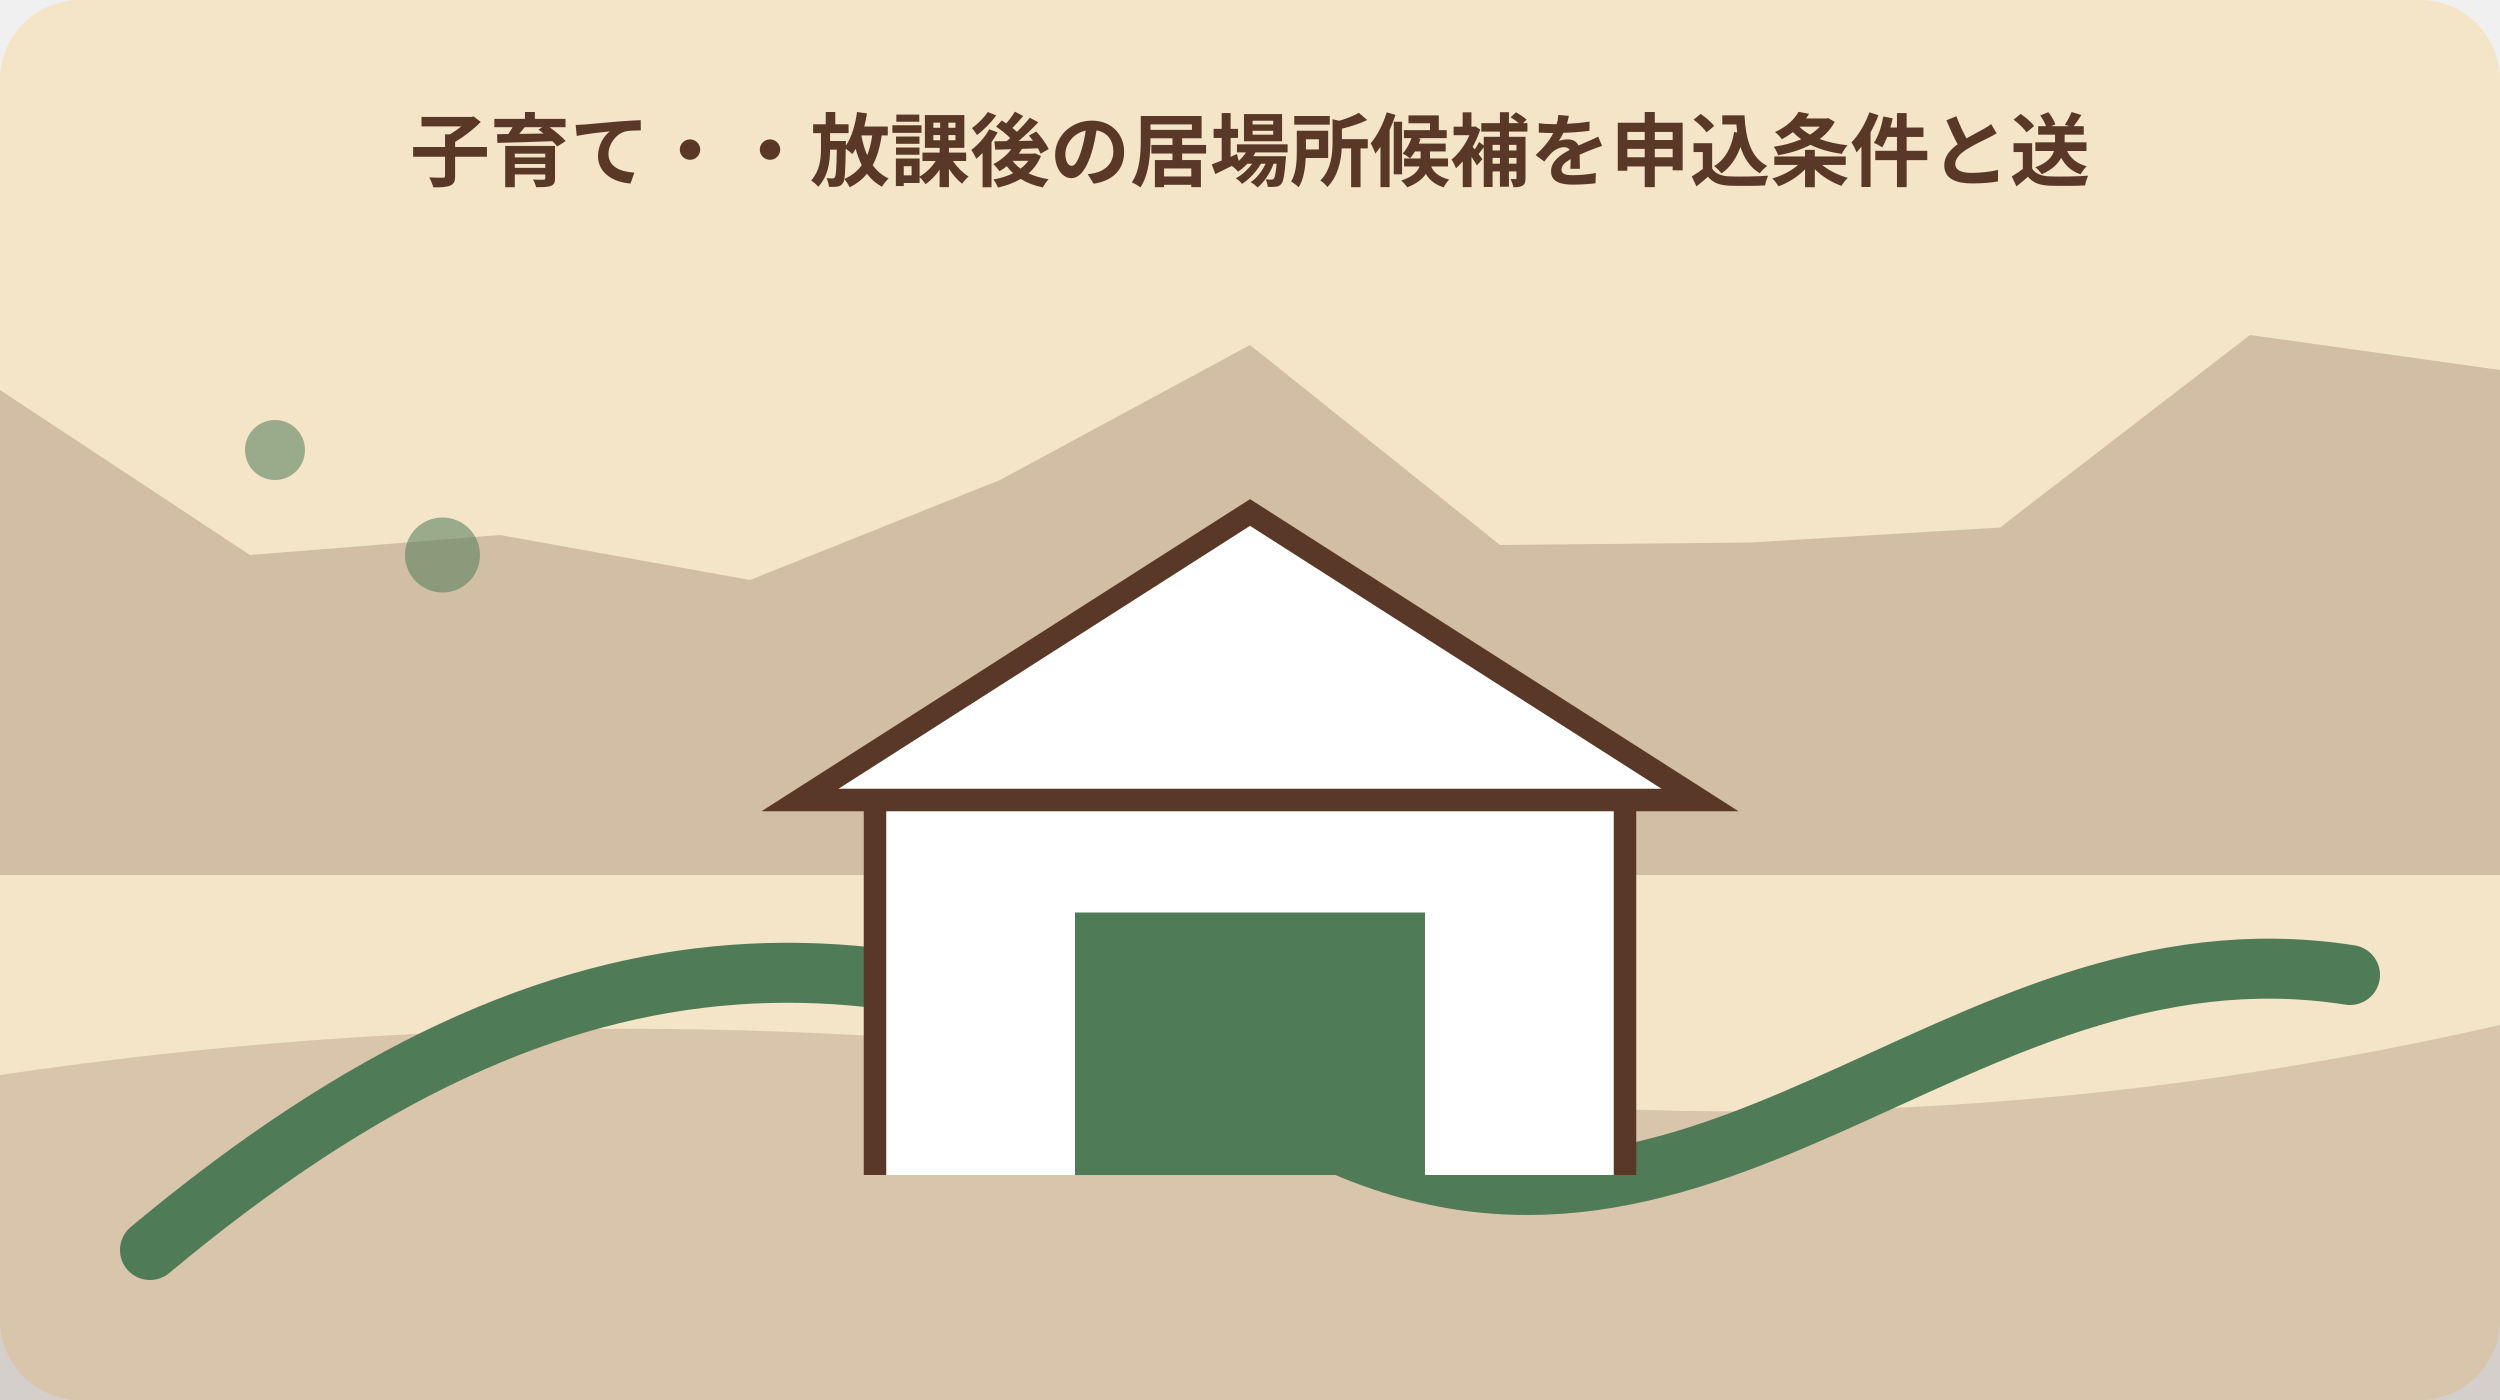
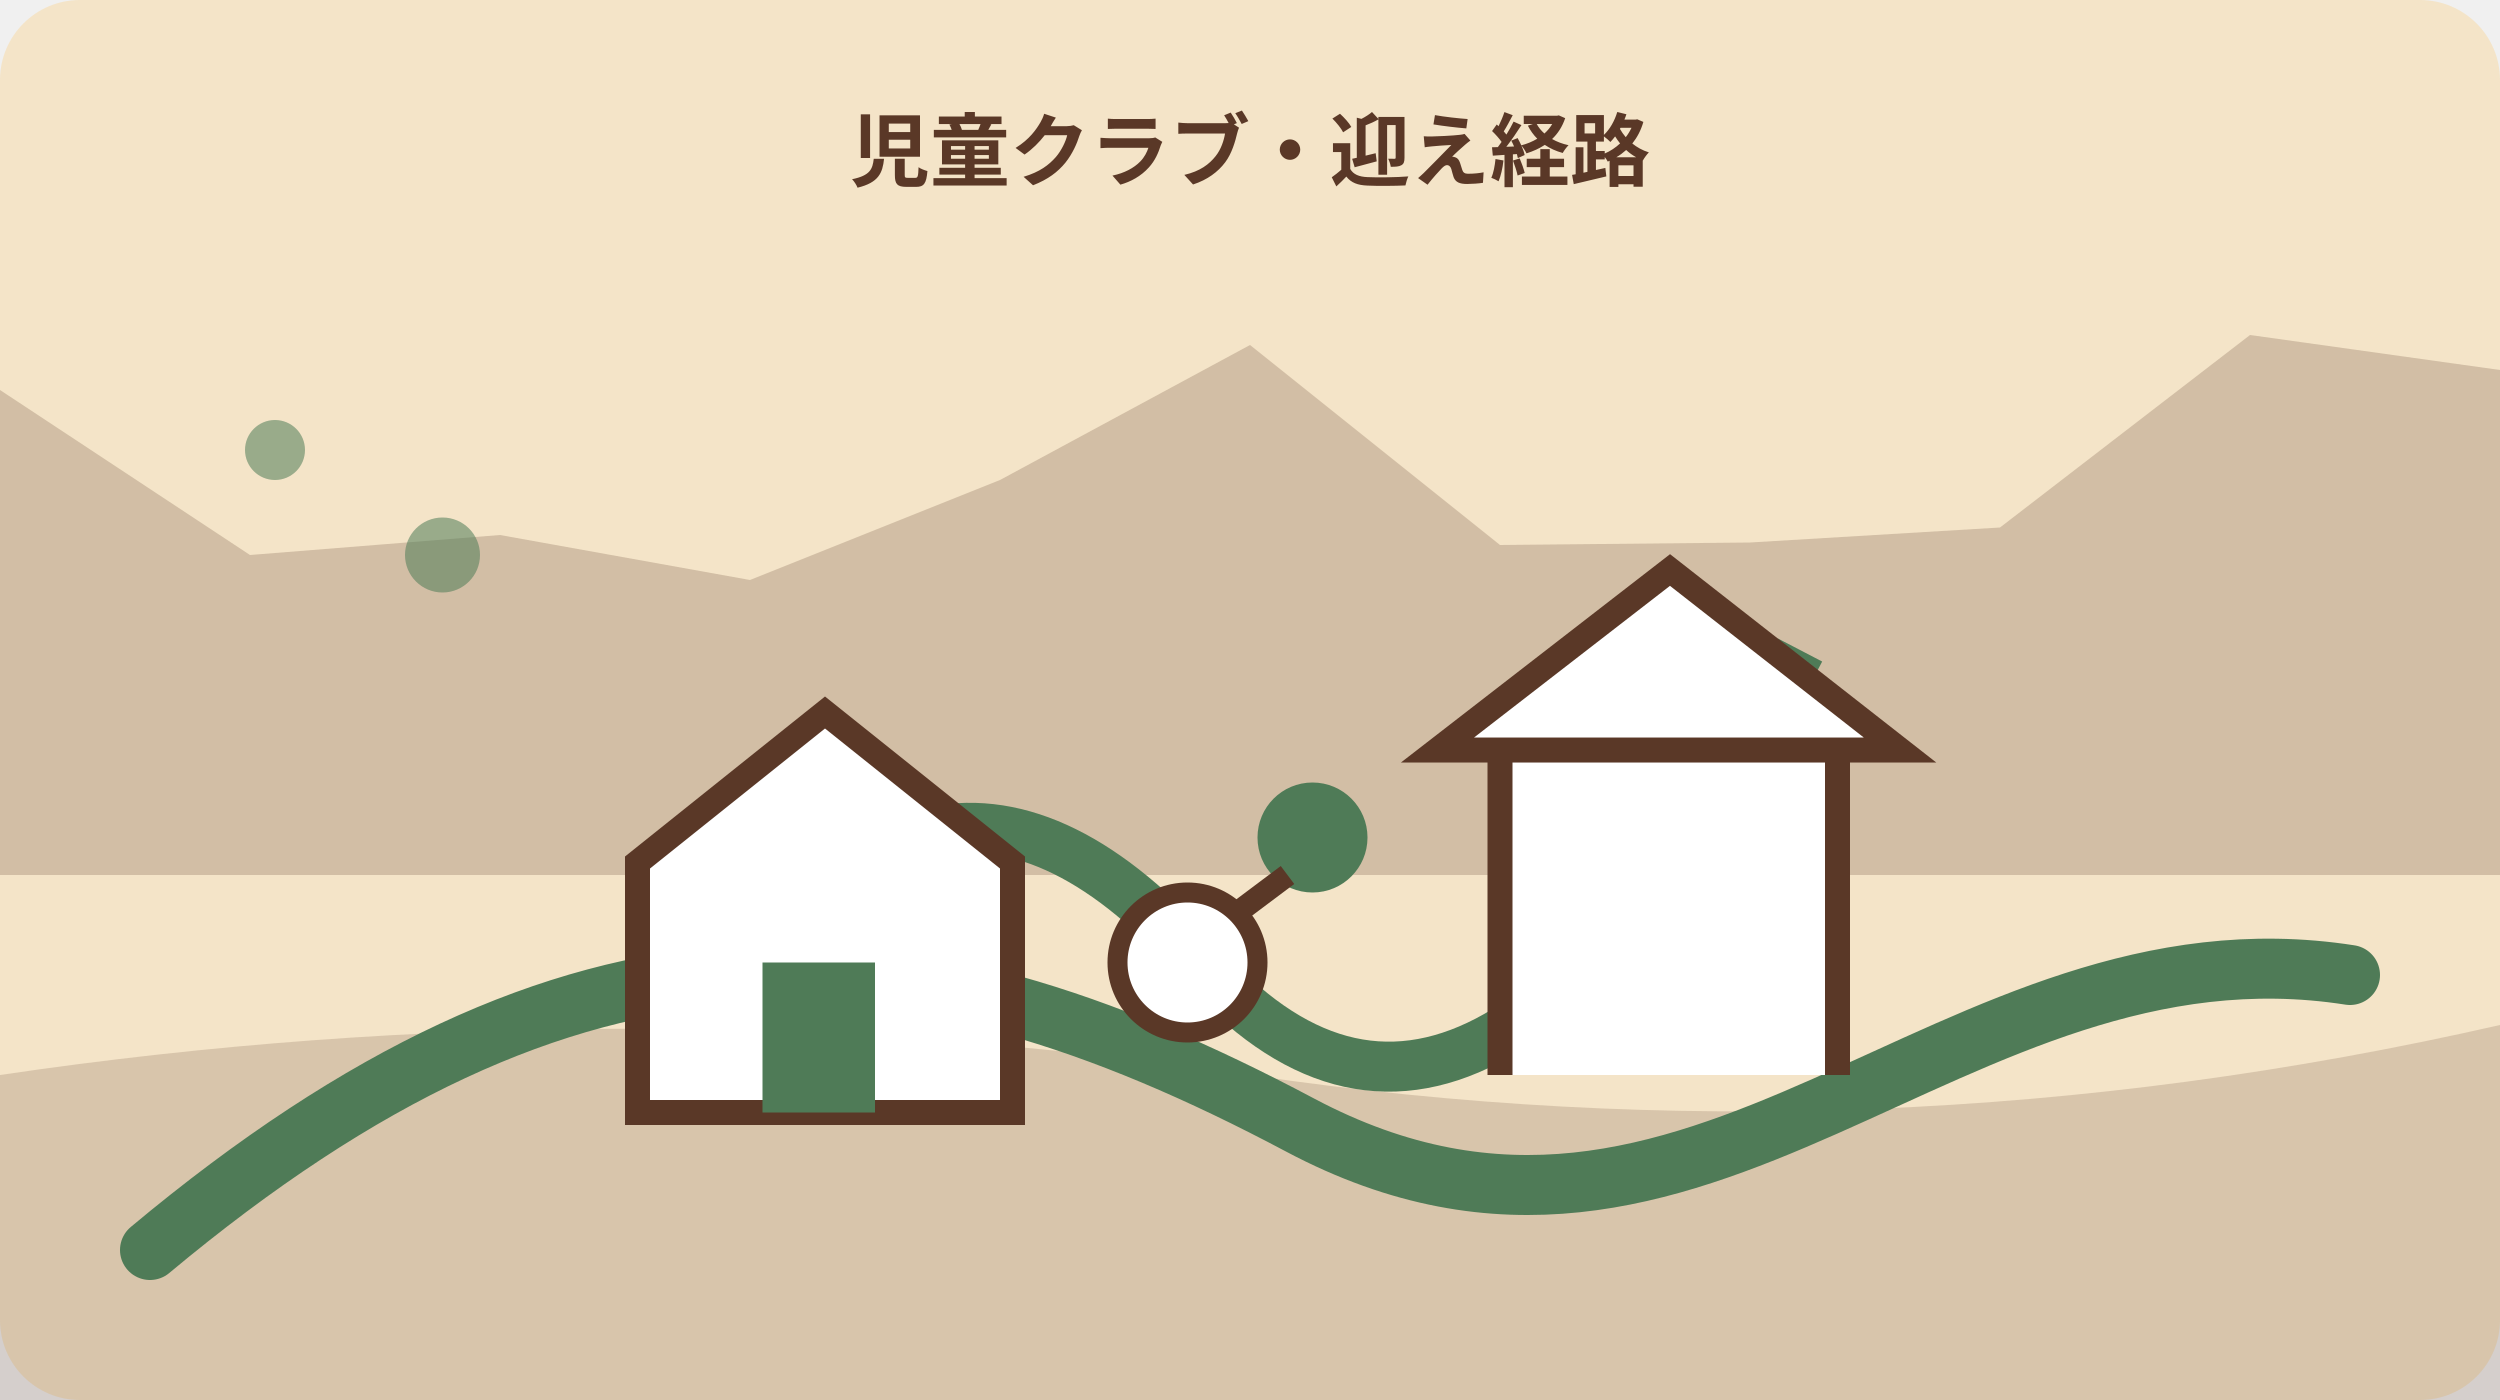
<svg xmlns="http://www.w3.org/2000/svg" width="1000" height="560" viewBox="0 0 1000 560" role="img" aria-labelledby="title desc" data-illustration="mori-editorial" data-topic-id="284" data-scene-index="3">
  <rect width="1000" height="560" rx="32" fill="#f4e4c8" />
  <polygon points="0,156 100,222 200,214 300,232 400,192 500,138 600,218 700,217 800,211 900,134 1000,148 1000,350 0,350" fill="#5a3827" opacity=".22" />
  <path d="M0 430 Q250 393 500 430 T1000 410 V560 H0Z" fill="#5a3827" opacity=".18" />
  <path d="M60 500 C230 358 360 365 520 450 S780 365 940 390" fill="none" stroke="#4f7b57" stroke-width="24" stroke-linecap="round" />
  <circle cx="110" cy="180" r="12" fill="#4f7b57" opacity=".55" />
  <circle cx="177" cy="222" r="15" fill="#4f7b57" opacity=".55" />
-   <g data-scene="culture">
-     <path d="M350 470V320h300v150M320 320h360L500 205Z" fill="#fff" stroke="#5a3827" stroke-width="9" />
-     <path d="M430 470V365h140v105" fill="#4f7b57" />
+   <g data-scene="guardian-pickup-route">
+     <path d="M275 425q95-165 205-40t240-125" fill="none" stroke="#4f7b57" stroke-width="20" />
+     <path d="M255 445V345l75-60 75 60v100Z" fill="#fff" stroke="#5a3827" stroke-width="10" />
+     <rect x="305" y="385" width="45" height="60" fill="#4f7b57" />
+     <path d="M600 430V300h135v130M575 300h185l-92-72Z" fill="#fff" stroke="#5a3827" stroke-width="10" />
+     <circle cx="475" cy="385" r="28" fill="#fff" stroke="#5a3827" stroke-width="8" />
+     <circle cx="525" cy="335" r="22" fill="#4f7b57" />
+     <path d="M495 365 515 350" stroke="#5a3827" stroke-width="9" />
  </g>
-   <text x="500" y="72" text-anchor="middle" font-family="sans-serif" font-size="32" font-weight="700" fill="#5a3827">子育て・・放課後の居場所候補を申込条件と送</text>
+   <text x="500" y="72" text-anchor="middle" font-family="sans-serif" font-size="32" font-weight="700" fill="#5a3827">児童クラブ・迎え経路</text>
</svg>
